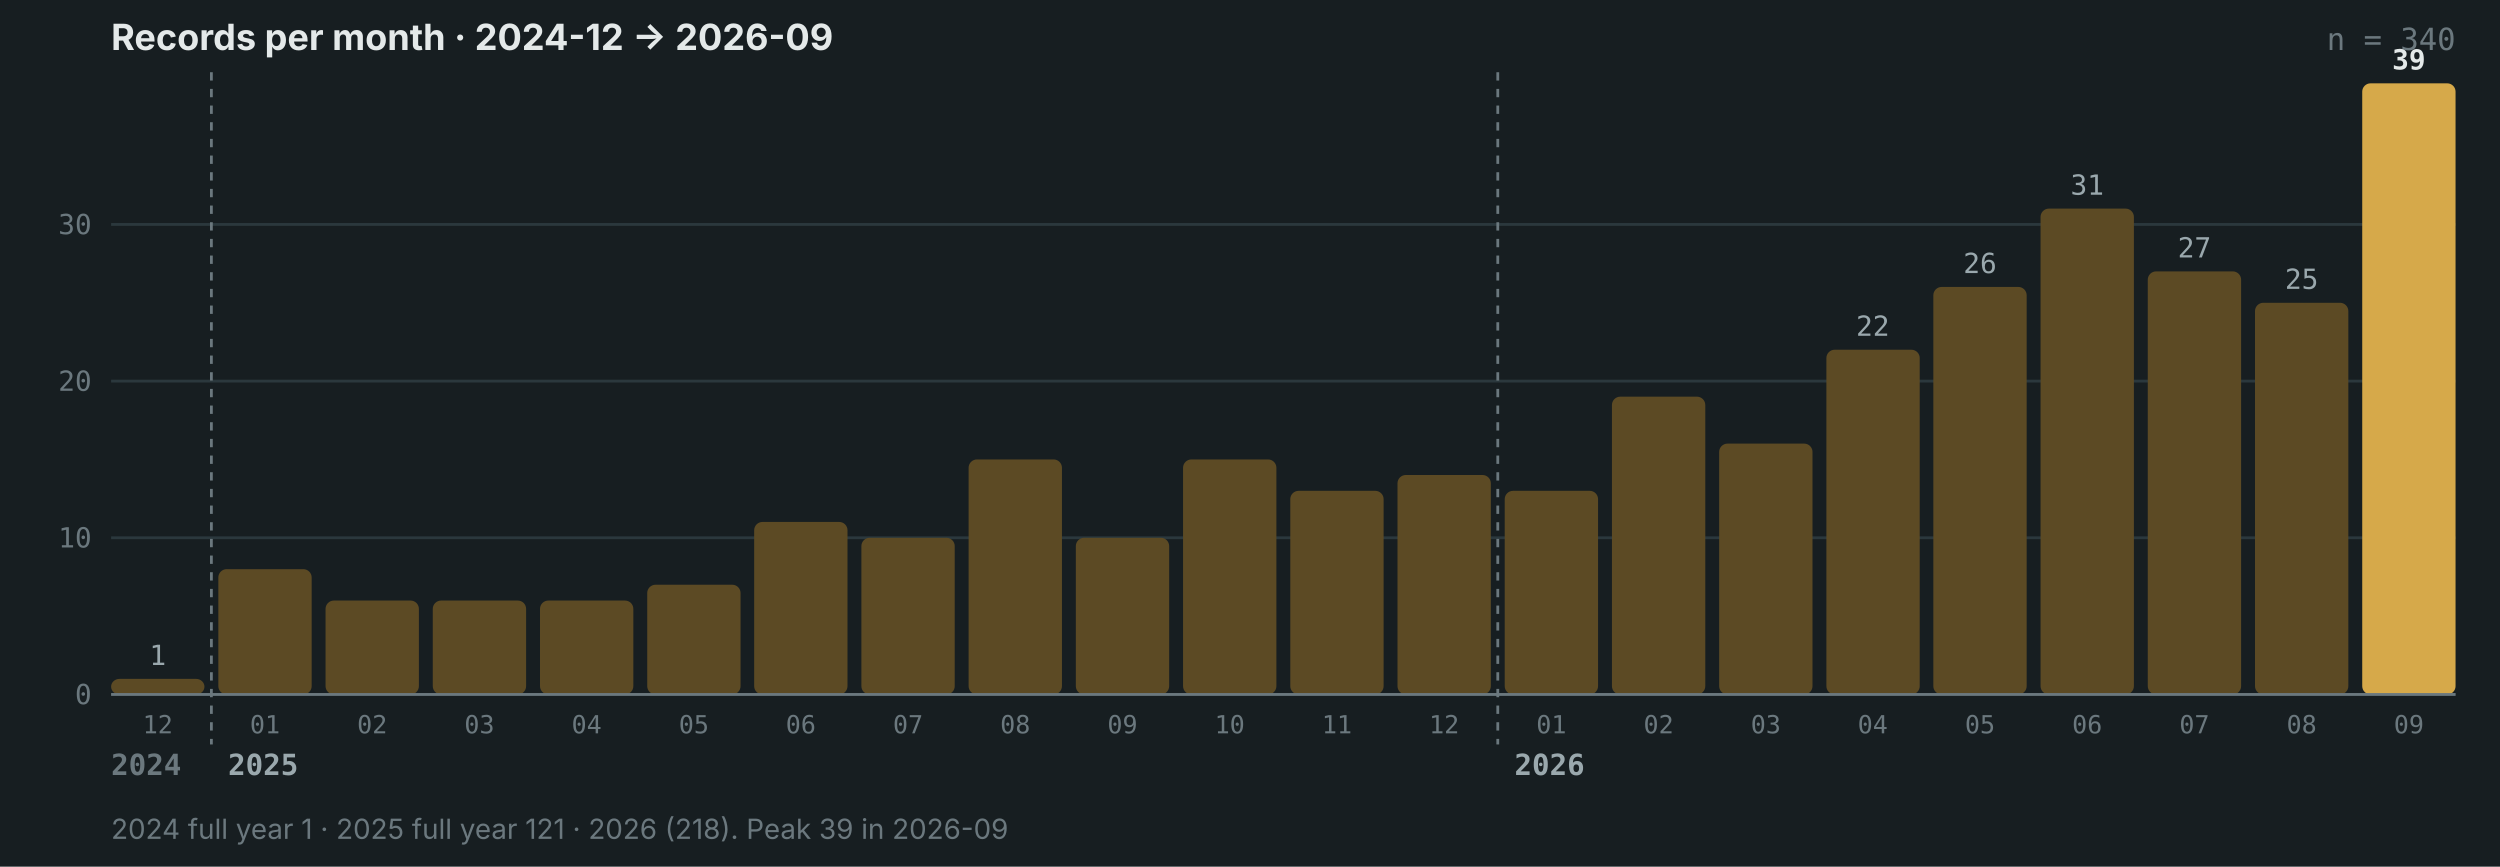
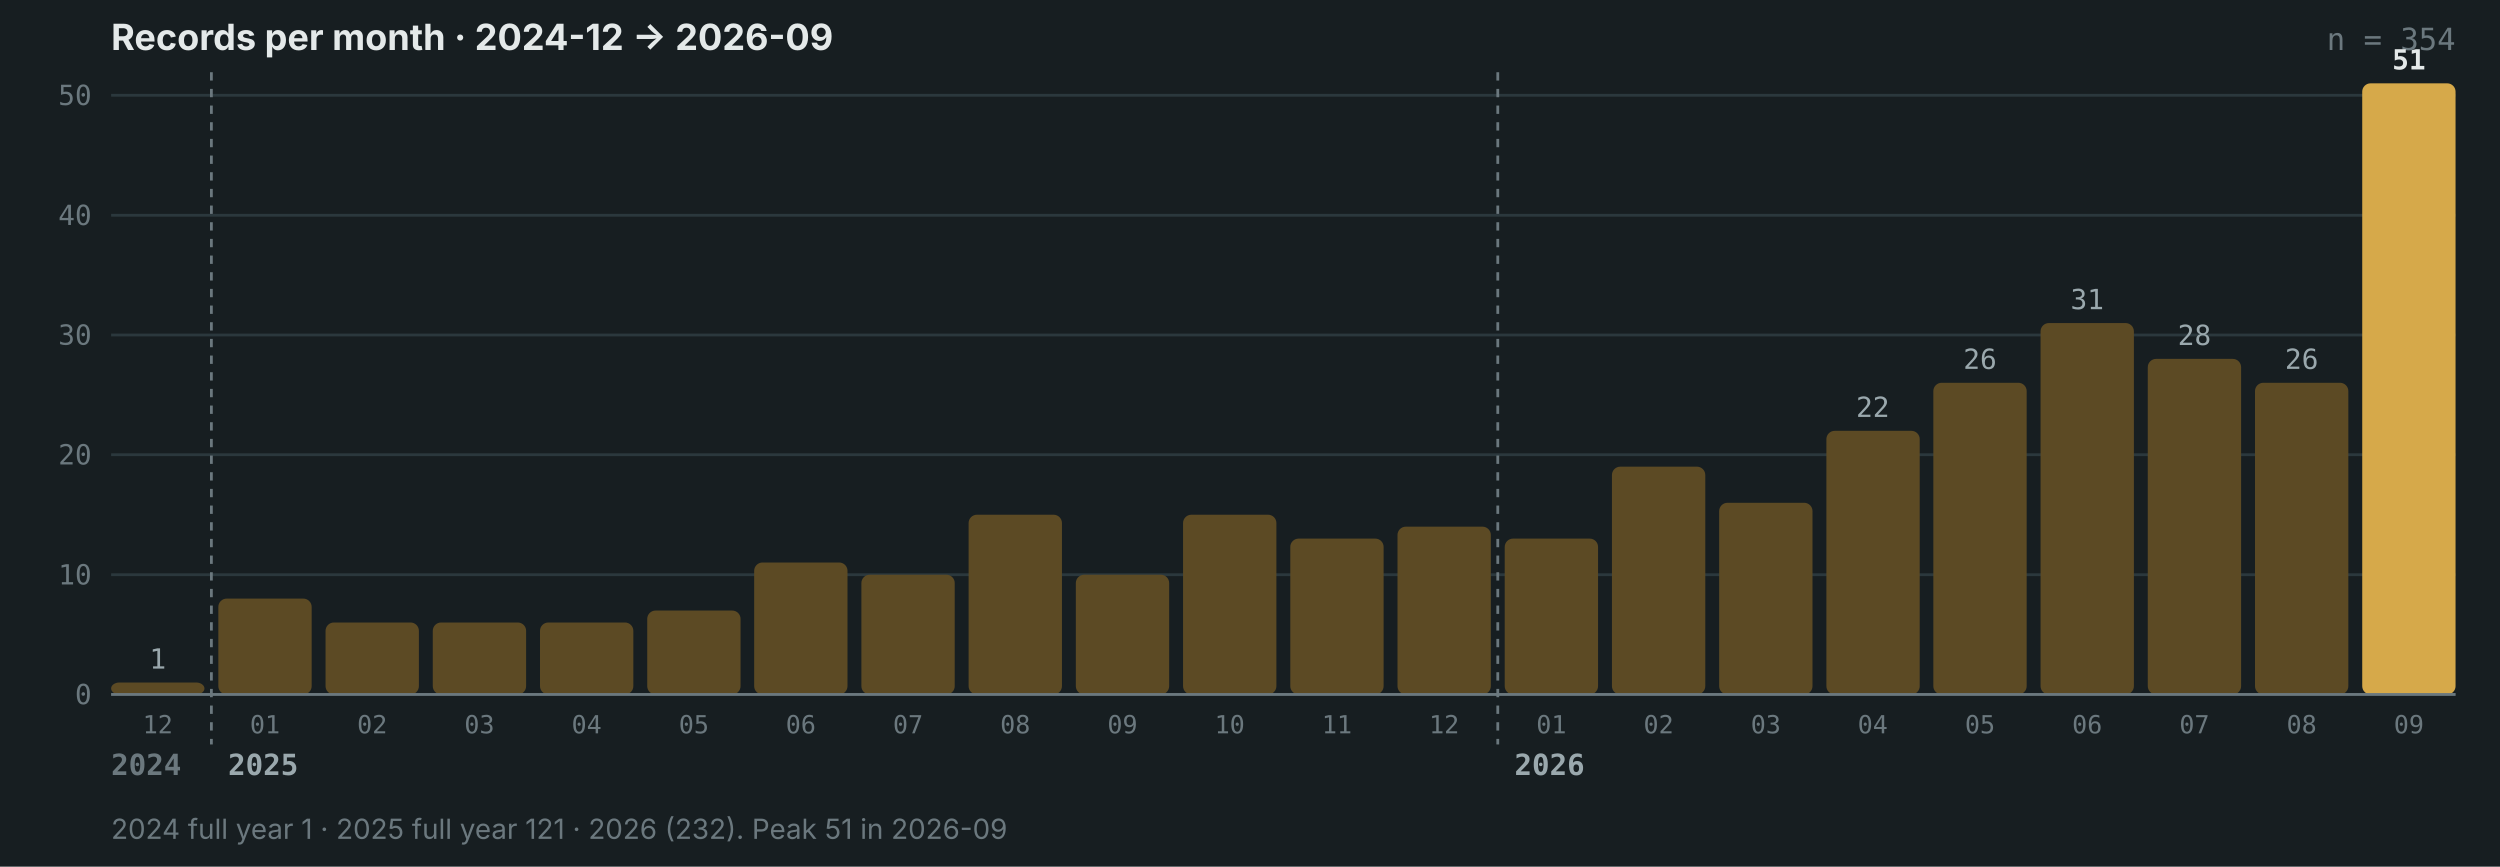
<svg xmlns="http://www.w3.org/2000/svg" viewBox="0 0 900 312" width="900" height="312" role="img" font-family="ui-sans-serif,-apple-system,'Segoe UI','PingFang SC','Microsoft YaHei',sans-serif">
  <rect width="900" height="312" fill="#171E21" />
  <text x="40" y="18" font-size="13" font-weight="700" fill="#E4E9E9">Records per month · 2024-12 → 2026-09</text>
-   <text x="884" y="18" font-size="11" text-anchor="end" fill="#6B787E" font-family="ui-monospace,'SF Mono','Cascadia Mono','Consolas',monospace">n = 340</text>
+   <text x="884" y="18" font-size="11" text-anchor="end" fill="#6B787E" font-family="ui-monospace,'SF Mono','Cascadia Mono','Consolas',monospace">n = 354</text>
  <line x1="40" y1="250.0" x2="884" y2="250.0" stroke="#2B383D" stroke-width="1" />
  <text x="33" y="253.5" font-size="10" text-anchor="end" fill="#6B787E" font-family="ui-monospace,'SF Mono','Cascadia Mono','Consolas',monospace">0</text>
-   <line x1="40" y1="193.6" x2="884" y2="193.6" stroke="#2B383D" stroke-width="1" />
-   <text x="33" y="197.1" font-size="10" text-anchor="end" fill="#6B787E" font-family="ui-monospace,'SF Mono','Cascadia Mono','Consolas',monospace">10</text>
-   <line x1="40" y1="137.2" x2="884" y2="137.2" stroke="#2B383D" stroke-width="1" />
-   <text x="33" y="140.7" font-size="10" text-anchor="end" fill="#6B787E" font-family="ui-monospace,'SF Mono','Cascadia Mono','Consolas',monospace">20</text>
-   <line x1="40" y1="80.8" x2="884" y2="80.8" stroke="#2B383D" stroke-width="1" />
-   <text x="33" y="84.3" font-size="10" text-anchor="end" fill="#6B787E" font-family="ui-monospace,'SF Mono','Cascadia Mono','Consolas',monospace">30</text>
+   <line x1="40" y1="206.9" x2="884" y2="206.9" stroke="#2B383D" stroke-width="1" />
+   <text x="33" y="210.4" font-size="10" text-anchor="end" fill="#6B787E" font-family="ui-monospace,'SF Mono','Cascadia Mono','Consolas',monospace">10</text>
+   <line x1="40" y1="163.7" x2="884" y2="163.7" stroke="#2B383D" stroke-width="1" />
+   <text x="33" y="167.2" font-size="10" text-anchor="end" fill="#6B787E" font-family="ui-monospace,'SF Mono','Cascadia Mono','Consolas',monospace">20</text>
+   <line x1="40" y1="120.6" x2="884" y2="120.6" stroke="#2B383D" stroke-width="1" />
+   <text x="33" y="124.1" font-size="10" text-anchor="end" fill="#6B787E" font-family="ui-monospace,'SF Mono','Cascadia Mono','Consolas',monospace">30</text>
+   <line x1="40" y1="77.5" x2="884" y2="77.5" stroke="#2B383D" stroke-width="1" />
+   <text x="33" y="81.0" font-size="10" text-anchor="end" fill="#6B787E" font-family="ui-monospace,'SF Mono','Cascadia Mono','Consolas',monospace">40</text>
+   <line x1="40" y1="34.3" x2="884" y2="34.3" stroke="#2B383D" stroke-width="1" />
+   <text x="33" y="37.8" font-size="10" text-anchor="end" fill="#6B787E" font-family="ui-monospace,'SF Mono','Cascadia Mono','Consolas',monospace">50</text>
  <line x1="76.1" y1="26" x2="76.1" y2="268" stroke="#6B787E" stroke-width="1" stroke-dasharray="3 3" />
  <text x="82.1" y="279.0" font-size="10.5" font-weight="700" fill="#9AA8AD" font-family="ui-monospace,'SF Mono','Cascadia Mono','Consolas',monospace">2025</text>
  <line x1="539.2" y1="26" x2="539.2" y2="268" stroke="#6B787E" stroke-width="1" stroke-dasharray="3 3" />
  <text x="545.2" y="279.0" font-size="10.5" font-weight="700" fill="#9AA8AD" font-family="ui-monospace,'SF Mono','Cascadia Mono','Consolas',monospace">2026</text>
-   <rect x="40.0" y="244.4" width="33.6" height="5.6" rx="3" fill="#5C4A24" />
-   <text x="56.8" y="239.4" font-size="10" text-anchor="middle" fill="#9AA8AD" font-family="ui-monospace,'SF Mono','Cascadia Mono','Consolas',monospace" font-weight="500">1</text>
+   <rect x="40.0" y="245.7" width="33.6" height="4.3" rx="3" fill="#5C4A24" />
+   <text x="56.8" y="240.7" font-size="10" text-anchor="middle" fill="#9AA8AD" font-family="ui-monospace,'SF Mono','Cascadia Mono','Consolas',monospace" font-weight="500">1</text>
  <text x="56.8" y="264.0" font-size="9" text-anchor="middle" fill="#6B787E" font-family="ui-monospace,'SF Mono','Cascadia Mono','Consolas',monospace">12</text>
-   <rect x="78.6" y="204.9" width="33.6" height="45.1" rx="3" fill="#5C4A24" />
+   <rect x="78.6" y="215.5" width="33.6" height="34.5" rx="3" fill="#5C4A24" />
  <text x="95.4" y="264.0" font-size="9" text-anchor="middle" fill="#6B787E" font-family="ui-monospace,'SF Mono','Cascadia Mono','Consolas',monospace">01</text>
-   <rect x="117.2" y="216.2" width="33.6" height="33.8" rx="3" fill="#5C4A24" />
+   <rect x="117.2" y="224.1" width="33.6" height="25.9" rx="3" fill="#5C4A24" />
  <text x="134.0" y="264.0" font-size="9" text-anchor="middle" fill="#6B787E" font-family="ui-monospace,'SF Mono','Cascadia Mono','Consolas',monospace">02</text>
-   <rect x="155.8" y="216.2" width="33.6" height="33.8" rx="3" fill="#5C4A24" />
+   <rect x="155.8" y="224.1" width="33.6" height="25.9" rx="3" fill="#5C4A24" />
  <text x="172.6" y="264.0" font-size="9" text-anchor="middle" fill="#6B787E" font-family="ui-monospace,'SF Mono','Cascadia Mono','Consolas',monospace">03</text>
-   <rect x="194.4" y="216.2" width="33.6" height="33.8" rx="3" fill="#5C4A24" />
+   <rect x="194.4" y="224.1" width="33.6" height="25.9" rx="3" fill="#5C4A24" />
  <text x="211.2" y="264.0" font-size="9" text-anchor="middle" fill="#6B787E" font-family="ui-monospace,'SF Mono','Cascadia Mono','Consolas',monospace">04</text>
-   <rect x="233.0" y="210.5" width="33.6" height="39.5" rx="3" fill="#5C4A24" />
+   <rect x="233.0" y="219.8" width="33.6" height="30.2" rx="3" fill="#5C4A24" />
  <text x="249.8" y="264.0" font-size="9" text-anchor="middle" fill="#6B787E" font-family="ui-monospace,'SF Mono','Cascadia Mono','Consolas',monospace">05</text>
-   <rect x="271.5" y="187.9" width="33.6" height="62.1" rx="3" fill="#5C4A24" />
+   <rect x="271.5" y="202.5" width="33.6" height="47.5" rx="3" fill="#5C4A24" />
  <text x="288.3" y="264.0" font-size="9" text-anchor="middle" fill="#6B787E" font-family="ui-monospace,'SF Mono','Cascadia Mono','Consolas',monospace">06</text>
-   <rect x="310.1" y="193.6" width="33.6" height="56.4" rx="3" fill="#5C4A24" />
+   <rect x="310.1" y="206.9" width="33.6" height="43.1" rx="3" fill="#5C4A24" />
  <text x="326.9" y="264.0" font-size="9" text-anchor="middle" fill="#6B787E" font-family="ui-monospace,'SF Mono','Cascadia Mono','Consolas',monospace">07</text>
-   <rect x="348.7" y="165.4" width="33.6" height="84.6" rx="3" fill="#5C4A24" />
+   <rect x="348.7" y="185.3" width="33.6" height="64.7" rx="3" fill="#5C4A24" />
  <text x="365.5" y="264.0" font-size="9" text-anchor="middle" fill="#6B787E" font-family="ui-monospace,'SF Mono','Cascadia Mono','Consolas',monospace">08</text>
-   <rect x="387.3" y="193.6" width="33.6" height="56.4" rx="3" fill="#5C4A24" />
+   <rect x="387.3" y="206.9" width="33.6" height="43.1" rx="3" fill="#5C4A24" />
  <text x="404.1" y="264.0" font-size="9" text-anchor="middle" fill="#6B787E" font-family="ui-monospace,'SF Mono','Cascadia Mono','Consolas',monospace">09</text>
-   <rect x="425.9" y="165.4" width="33.6" height="84.6" rx="3" fill="#5C4A24" />
+   <rect x="425.9" y="185.3" width="33.6" height="64.7" rx="3" fill="#5C4A24" />
  <text x="442.7" y="264.0" font-size="9" text-anchor="middle" fill="#6B787E" font-family="ui-monospace,'SF Mono','Cascadia Mono','Consolas',monospace">10</text>
-   <rect x="464.5" y="176.7" width="33.6" height="73.3" rx="3" fill="#5C4A24" />
+   <rect x="464.5" y="193.9" width="33.6" height="56.1" rx="3" fill="#5C4A24" />
  <text x="481.3" y="264.0" font-size="9" text-anchor="middle" fill="#6B787E" font-family="ui-monospace,'SF Mono','Cascadia Mono','Consolas',monospace">11</text>
-   <rect x="503.1" y="171.0" width="33.6" height="79.0" rx="3" fill="#5C4A24" />
+   <rect x="503.1" y="189.6" width="33.6" height="60.4" rx="3" fill="#5C4A24" />
  <text x="519.9" y="264.0" font-size="9" text-anchor="middle" fill="#6B787E" font-family="ui-monospace,'SF Mono','Cascadia Mono','Consolas',monospace">12</text>
-   <rect x="541.7" y="176.7" width="33.6" height="73.3" rx="3" fill="#5C4A24" />
+   <rect x="541.7" y="193.9" width="33.6" height="56.1" rx="3" fill="#5C4A24" />
  <text x="558.5" y="264.0" font-size="9" text-anchor="middle" fill="#6B787E" font-family="ui-monospace,'SF Mono','Cascadia Mono','Consolas',monospace">01</text>
-   <rect x="580.3" y="142.8" width="33.6" height="107.2" rx="3" fill="#5C4A24" />
+   <rect x="580.3" y="168.0" width="33.6" height="82.0" rx="3" fill="#5C4A24" />
  <text x="597.1" y="264.0" font-size="9" text-anchor="middle" fill="#6B787E" font-family="ui-monospace,'SF Mono','Cascadia Mono','Consolas',monospace">02</text>
-   <rect x="618.9" y="159.7" width="33.6" height="90.3" rx="3" fill="#5C4A24" />
+   <rect x="618.9" y="181.0" width="33.6" height="69.0" rx="3" fill="#5C4A24" />
  <text x="635.7" y="264.0" font-size="9" text-anchor="middle" fill="#6B787E" font-family="ui-monospace,'SF Mono','Cascadia Mono','Consolas',monospace">03</text>
-   <rect x="657.5" y="125.9" width="33.6" height="124.1" rx="3" fill="#5C4A24" />
-   <text x="674.2" y="120.9" font-size="10" text-anchor="middle" fill="#9AA8AD" font-family="ui-monospace,'SF Mono','Cascadia Mono','Consolas',monospace" font-weight="500">22</text>
+   <rect x="657.5" y="155.1" width="33.6" height="94.9" rx="3" fill="#5C4A24" />
+   <text x="674.2" y="150.1" font-size="10" text-anchor="middle" fill="#9AA8AD" font-family="ui-monospace,'SF Mono','Cascadia Mono','Consolas',monospace" font-weight="500">22</text>
  <text x="674.2" y="264.0" font-size="9" text-anchor="middle" fill="#6B787E" font-family="ui-monospace,'SF Mono','Cascadia Mono','Consolas',monospace">04</text>
-   <rect x="696.0" y="103.3" width="33.6" height="146.7" rx="3" fill="#5C4A24" />
-   <text x="712.8" y="98.3" font-size="10" text-anchor="middle" fill="#9AA8AD" font-family="ui-monospace,'SF Mono','Cascadia Mono','Consolas',monospace" font-weight="500">26</text>
+   <rect x="696.0" y="137.8" width="33.6" height="112.2" rx="3" fill="#5C4A24" />
+   <text x="712.8" y="132.8" font-size="10" text-anchor="middle" fill="#9AA8AD" font-family="ui-monospace,'SF Mono','Cascadia Mono','Consolas',monospace" font-weight="500">26</text>
  <text x="712.8" y="264.0" font-size="9" text-anchor="middle" fill="#6B787E" font-family="ui-monospace,'SF Mono','Cascadia Mono','Consolas',monospace">05</text>
-   <rect x="734.6" y="75.1" width="33.6" height="174.9" rx="3" fill="#5C4A24" />
-   <text x="751.4" y="70.1" font-size="10" text-anchor="middle" fill="#9AA8AD" font-family="ui-monospace,'SF Mono','Cascadia Mono','Consolas',monospace" font-weight="500">31</text>
+   <rect x="734.6" y="116.3" width="33.6" height="133.7" rx="3" fill="#5C4A24" />
+   <text x="751.4" y="111.3" font-size="10" text-anchor="middle" fill="#9AA8AD" font-family="ui-monospace,'SF Mono','Cascadia Mono','Consolas',monospace" font-weight="500">31</text>
  <text x="751.4" y="264.0" font-size="9" text-anchor="middle" fill="#6B787E" font-family="ui-monospace,'SF Mono','Cascadia Mono','Consolas',monospace">06</text>
-   <rect x="773.2" y="97.7" width="33.6" height="152.3" rx="3" fill="#5C4A24" />
-   <text x="790.0" y="92.7" font-size="10" text-anchor="middle" fill="#9AA8AD" font-family="ui-monospace,'SF Mono','Cascadia Mono','Consolas',monospace" font-weight="500">27</text>
+   <rect x="773.2" y="129.2" width="33.6" height="120.8" rx="3" fill="#5C4A24" />
+   <text x="790.0" y="124.2" font-size="10" text-anchor="middle" fill="#9AA8AD" font-family="ui-monospace,'SF Mono','Cascadia Mono','Consolas',monospace" font-weight="500">28</text>
  <text x="790.0" y="264.0" font-size="9" text-anchor="middle" fill="#6B787E" font-family="ui-monospace,'SF Mono','Cascadia Mono','Consolas',monospace">07</text>
-   <rect x="811.8" y="109.0" width="33.6" height="141.0" rx="3" fill="#5C4A24" />
-   <text x="828.6" y="104.0" font-size="10" text-anchor="middle" fill="#9AA8AD" font-family="ui-monospace,'SF Mono','Cascadia Mono','Consolas',monospace" font-weight="500">25</text>
+   <rect x="811.8" y="137.8" width="33.6" height="112.2" rx="3" fill="#5C4A24" />
+   <text x="828.6" y="132.8" font-size="10" text-anchor="middle" fill="#9AA8AD" font-family="ui-monospace,'SF Mono','Cascadia Mono','Consolas',monospace" font-weight="500">26</text>
  <text x="828.6" y="264.0" font-size="9" text-anchor="middle" fill="#6B787E" font-family="ui-monospace,'SF Mono','Cascadia Mono','Consolas',monospace">08</text>
  <rect x="850.4" y="30.0" width="33.6" height="220.0" rx="3" fill="#D6A94A" />
-   <text x="867.2" y="25.0" font-size="10" text-anchor="middle" fill="#E4E9E9" font-family="ui-monospace,'SF Mono','Cascadia Mono','Consolas',monospace" font-weight="700">39</text>
+   <text x="867.2" y="25.0" font-size="10" text-anchor="middle" fill="#E4E9E9" font-family="ui-monospace,'SF Mono','Cascadia Mono','Consolas',monospace" font-weight="700">51</text>
  <text x="867.2" y="264.0" font-size="9" text-anchor="middle" fill="#6B787E" font-family="ui-monospace,'SF Mono','Cascadia Mono','Consolas',monospace">09</text>
  <line x1="40" y1="250" x2="884" y2="250" stroke="#6B787E" stroke-width="1" />
  <text x="40" y="279.0" font-size="10.5" font-weight="700" fill="#6B787E" font-family="ui-monospace,'SF Mono','Cascadia Mono','Consolas',monospace">2024</text>
-   <text x="40" y="302" font-size="10" fill="#6B787E">2024 full year 1 · 2025 full year 121 · 2026 (218). Peak 39 in 2026-09</text>
+   <text x="40" y="302" font-size="10" fill="#6B787E">2024 full year 1 · 2025 full year 121 · 2026 (232). Peak 51 in 2026-09</text>
</svg>
